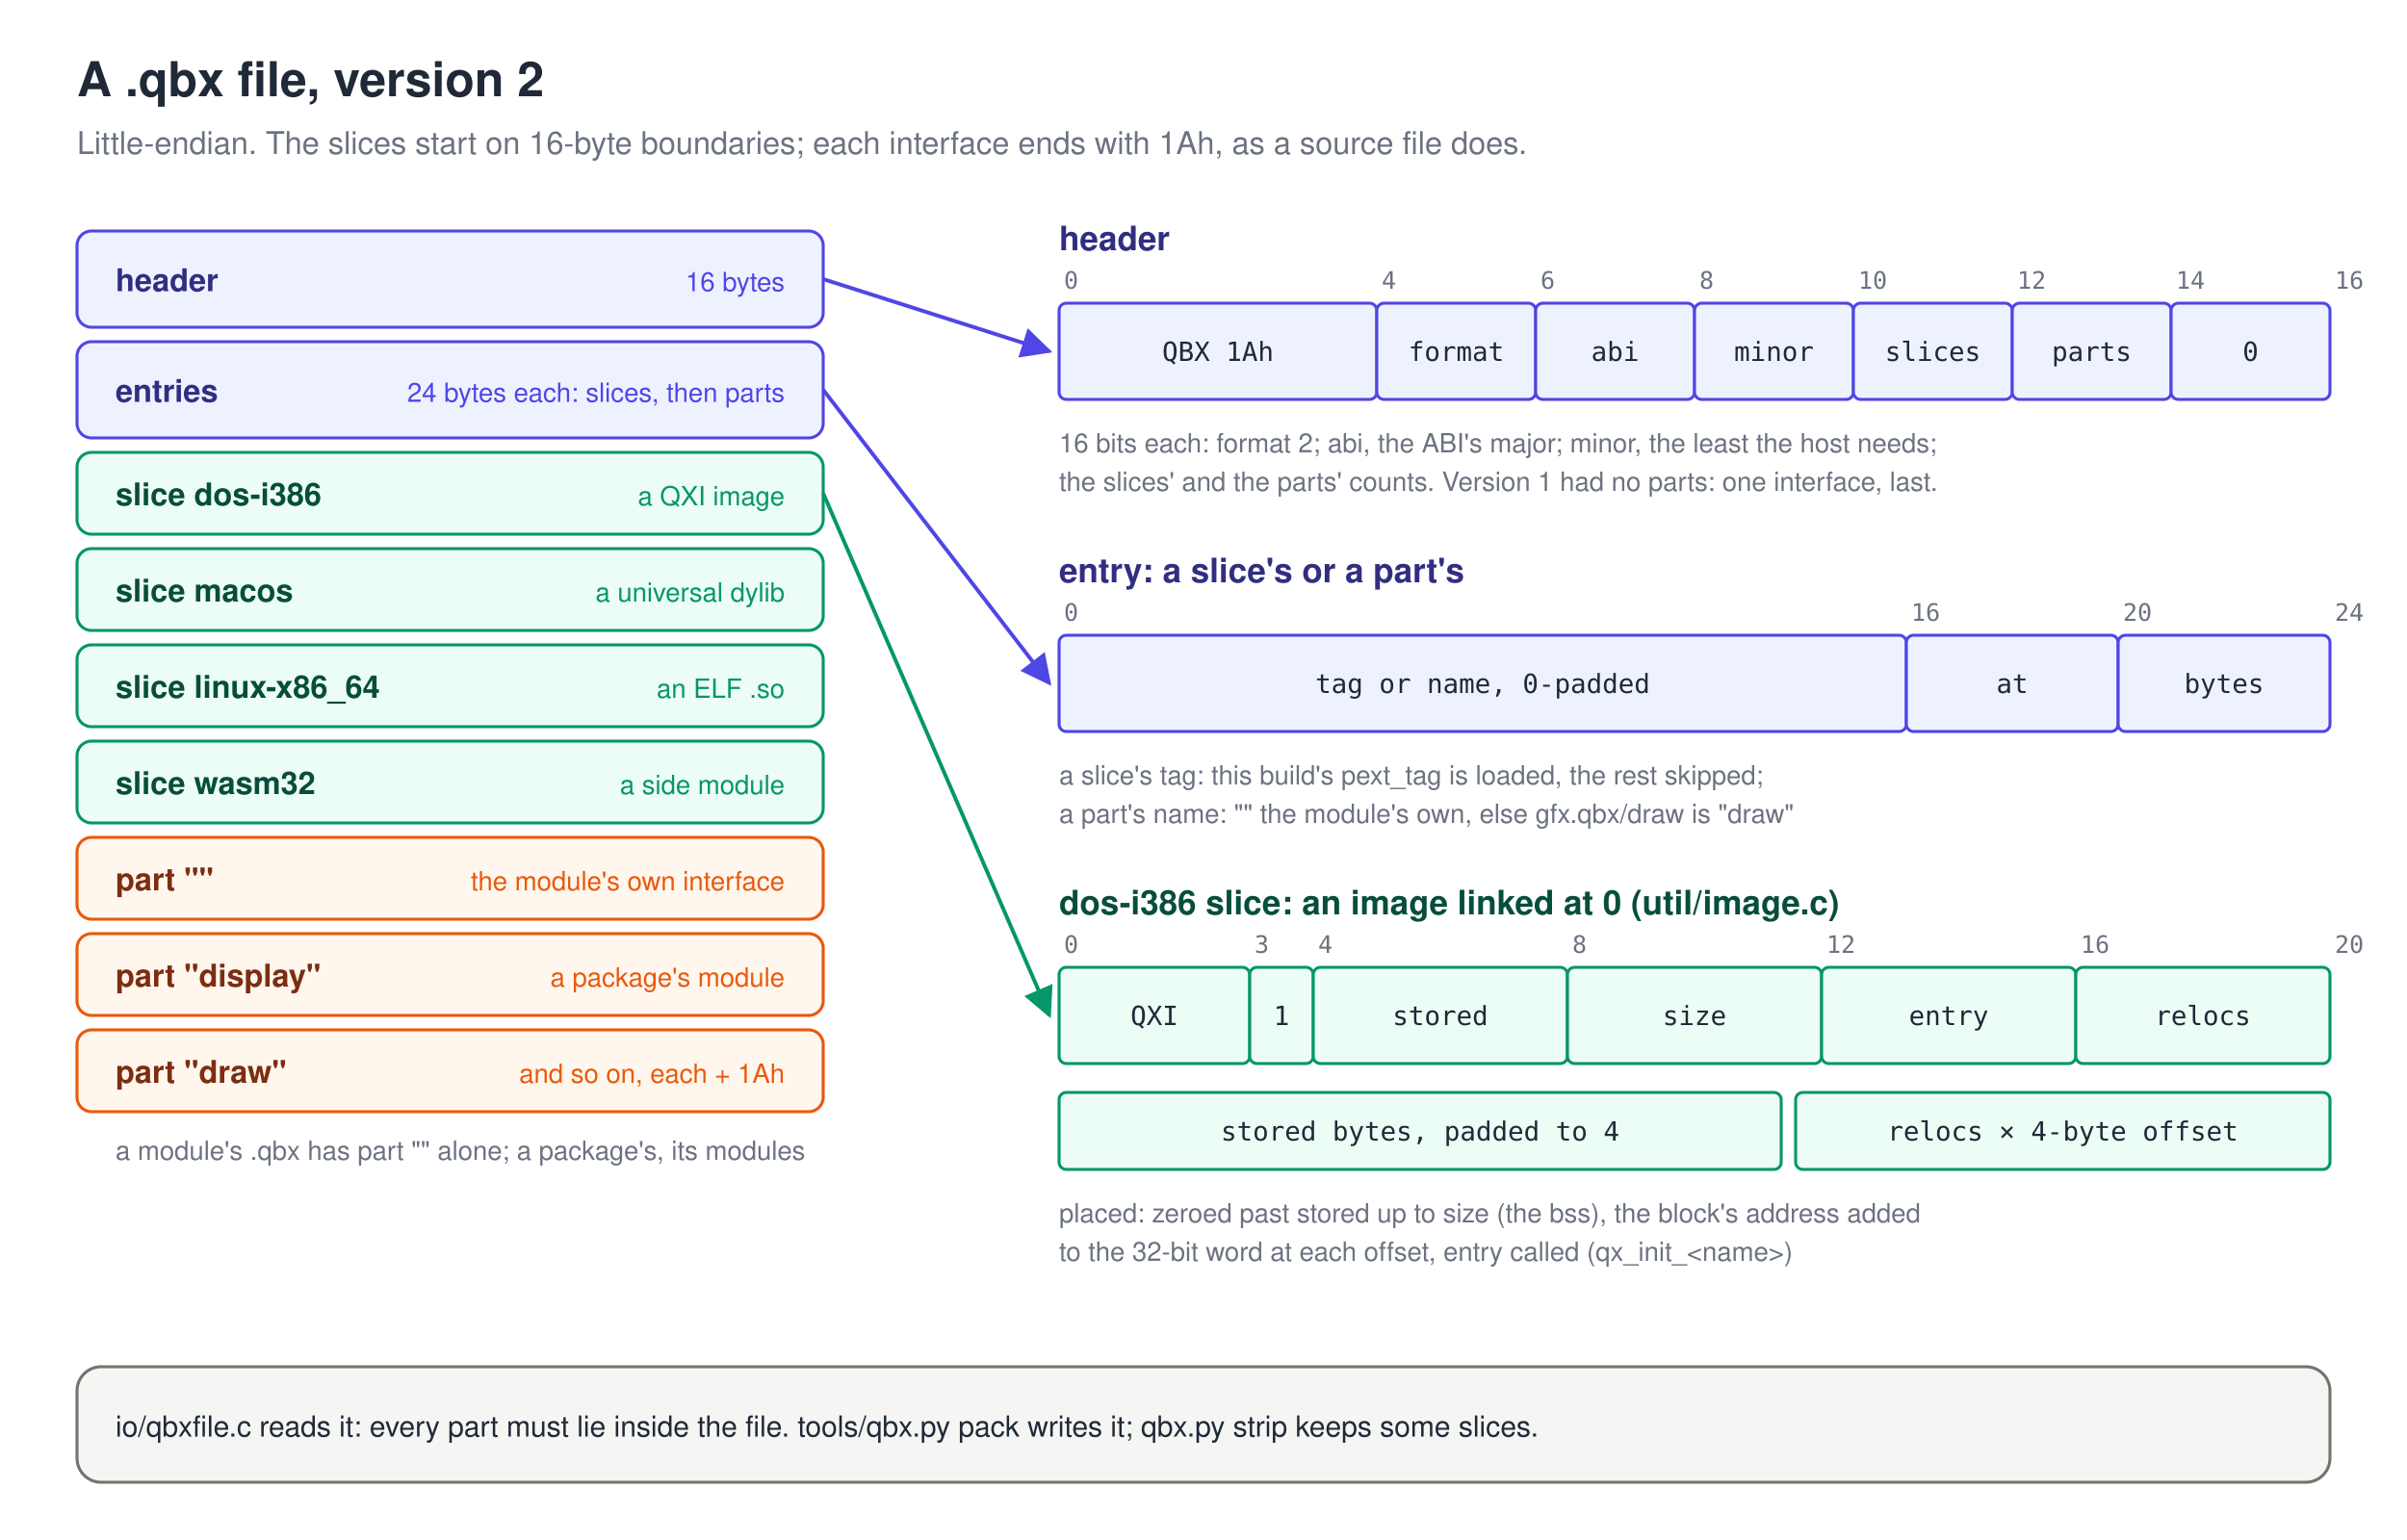
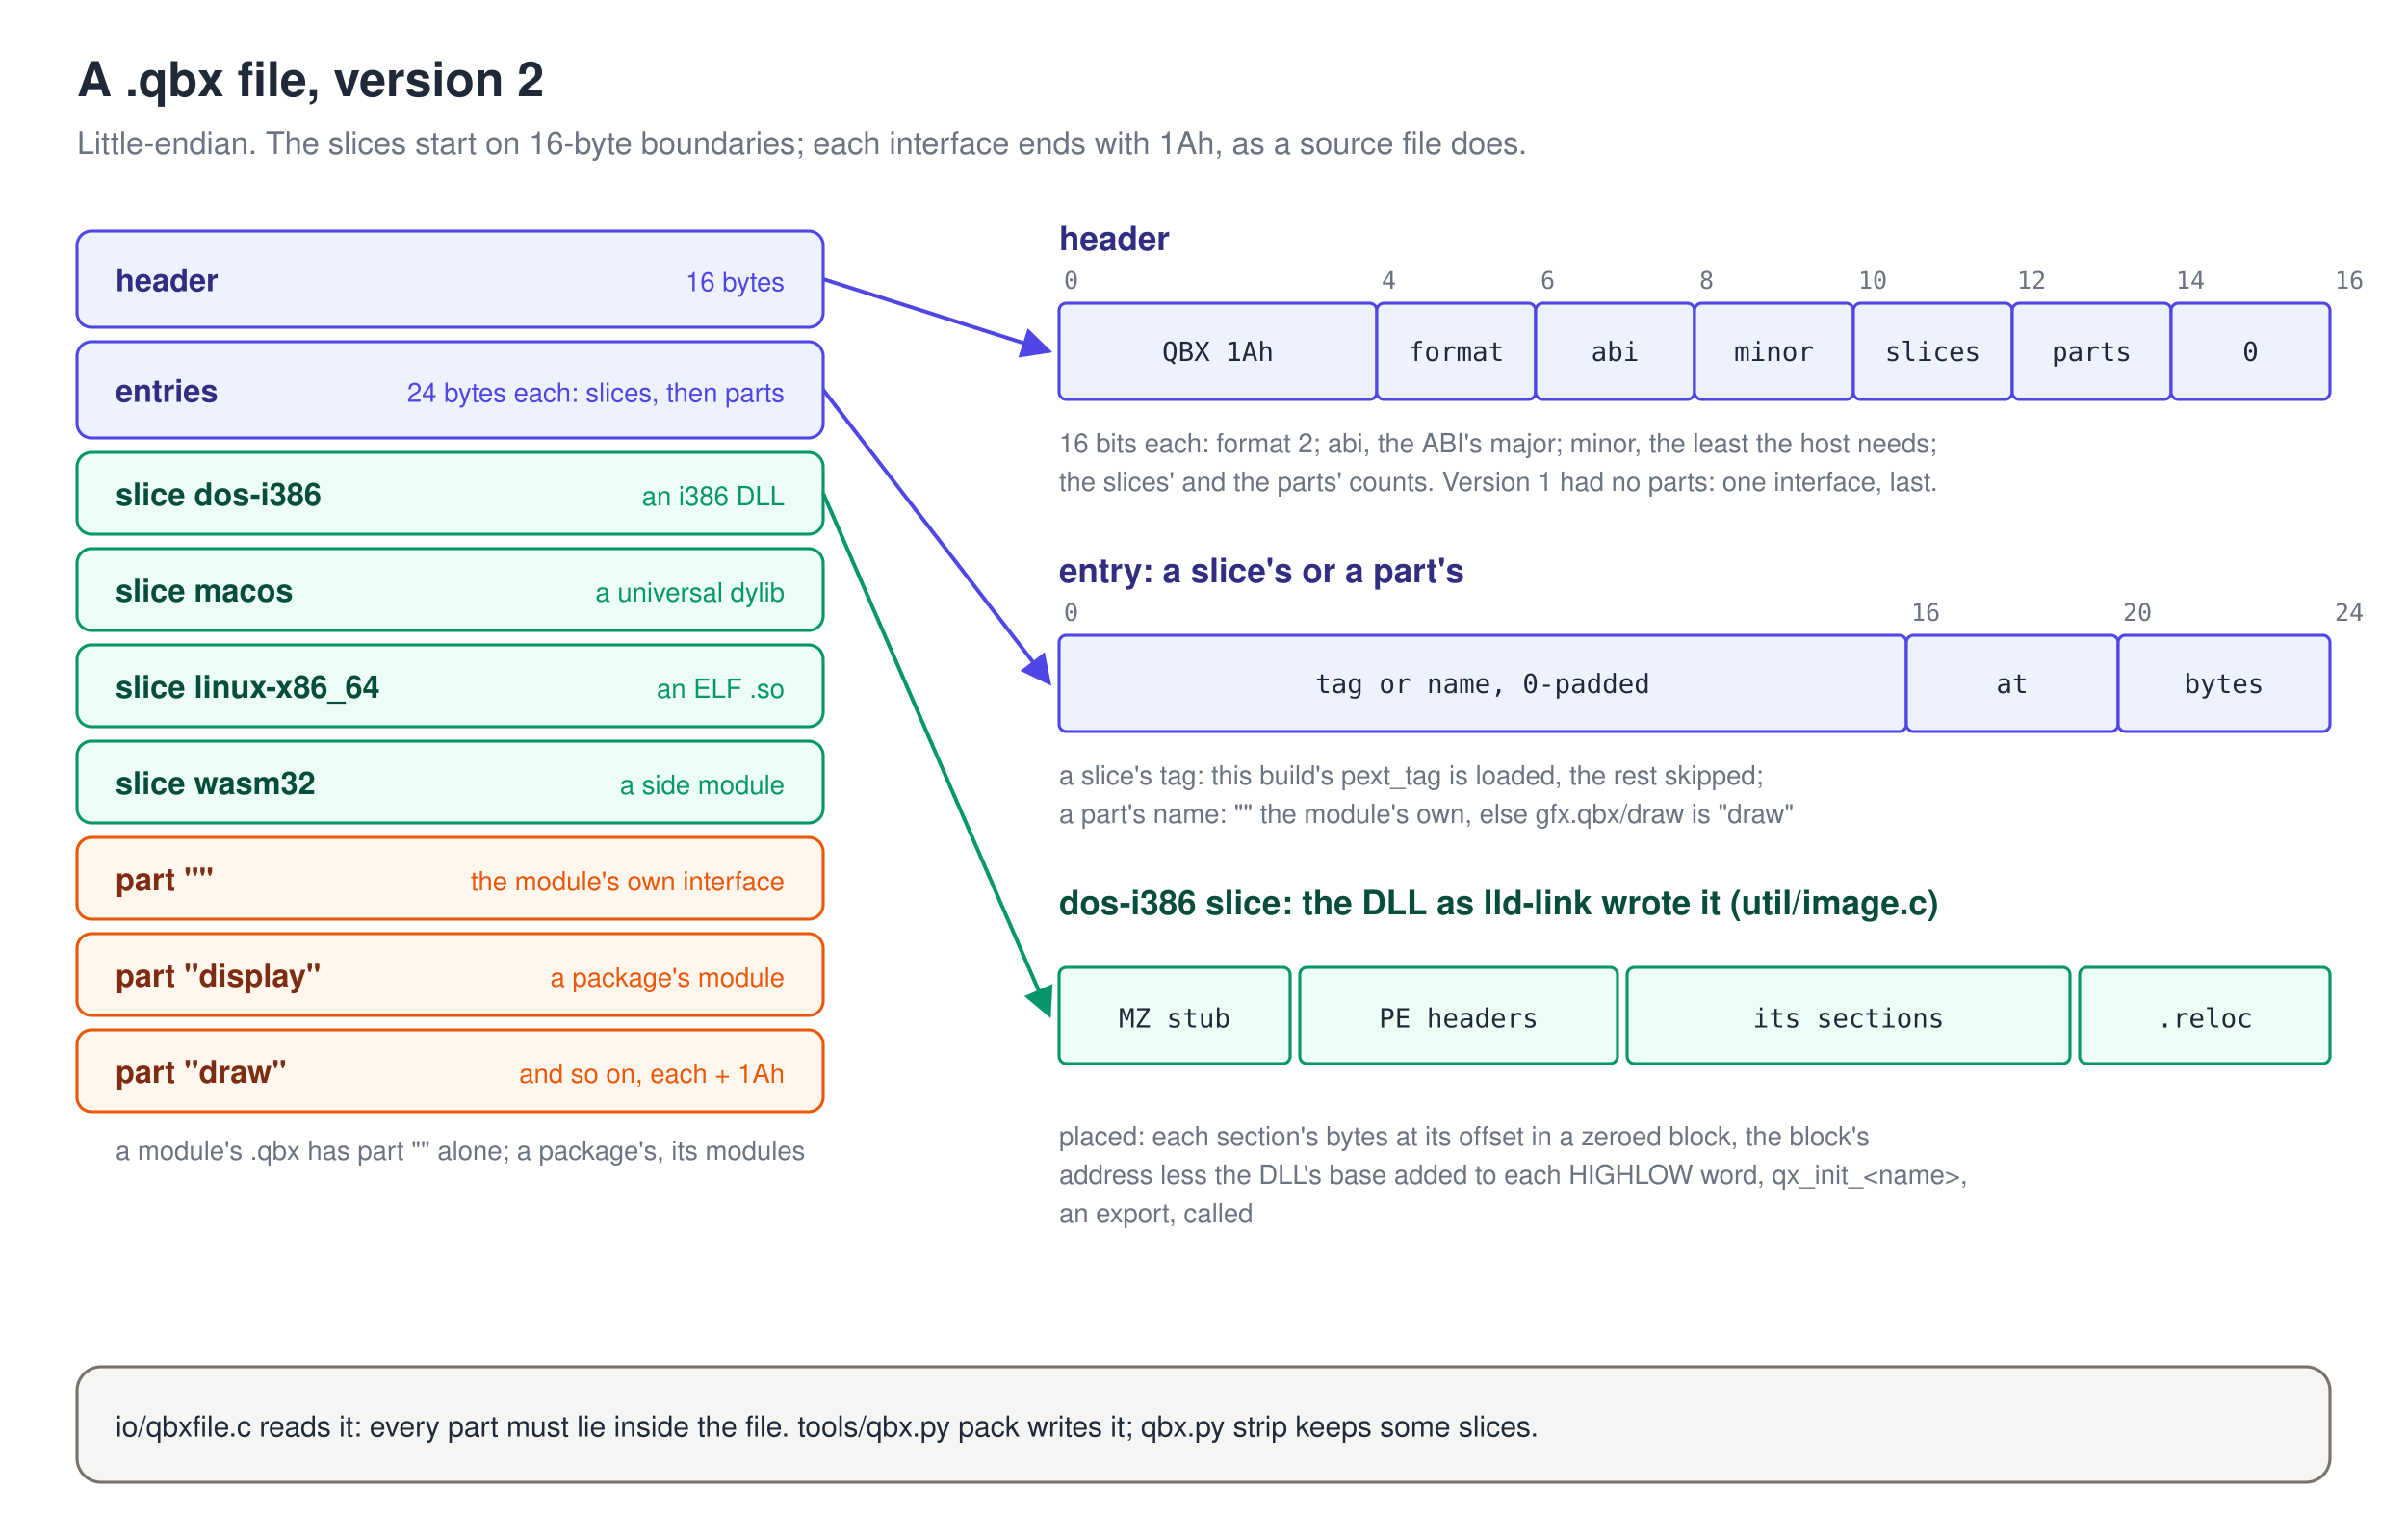
<svg xmlns="http://www.w3.org/2000/svg" width="1000" height="640" viewBox="0 0 1000 640">
  <defs>
    <marker id="ah059669" viewBox="0 0 10 10" refX="9" refY="5" markerWidth="8" markerHeight="8" orient="auto-start-reverse">
      <path d="M0,0 L10,5 L0,10 z" fill="#059669" />
    </marker>
    <marker id="ah4f46e5" viewBox="0 0 10 10" refX="9" refY="5" markerWidth="8" markerHeight="8" orient="auto-start-reverse">
      <path d="M0,0 L10,5 L0,10 z" fill="#4f46e5" />
    </marker>
  </defs>
  <rect width="1000" height="640" fill="#ffffff" />
  <text x="32" y="40" font-family="-apple-system, 'Segoe UI', Helvetica, Arial, sans-serif" font-size="20" font-weight="700" fill="#1f2937" text-anchor="start">A .qbx file, version 2</text>
  <text x="32" y="64" font-family="-apple-system, 'Segoe UI', Helvetica, Arial, sans-serif" font-size="13" font-weight="400" fill="#6b7280" text-anchor="start">Little-endian. The slices start on 16-byte boundaries; each interface ends with 1Ah, as a source file does.</text>
  <rect x="32" y="96" width="310" height="40" rx="6" fill="#eef2ff" stroke="#4f46e5" stroke-width="1.25" />
  <text x="48" y="121.0" font-family="-apple-system, 'Segoe UI', Helvetica, Arial, sans-serif" font-size="13" font-weight="700" fill="#312e81" text-anchor="start">header</text>
  <text x="326" y="121.0" font-family="-apple-system, 'Segoe UI', Helvetica, Arial, sans-serif" font-size="11" font-weight="400" fill="#4f46e5" text-anchor="end">16 bytes</text>
  <rect x="32" y="142" width="310" height="40" rx="6" fill="#eef2ff" stroke="#4f46e5" stroke-width="1.25" />
  <text x="48" y="167.0" font-family="-apple-system, 'Segoe UI', Helvetica, Arial, sans-serif" font-size="13" font-weight="700" fill="#312e81" text-anchor="start">entries</text>
  <text x="326" y="167.0" font-family="-apple-system, 'Segoe UI', Helvetica, Arial, sans-serif" font-size="11" font-weight="400" fill="#4f46e5" text-anchor="end">24 bytes each: slices, then parts</text>
  <rect x="32" y="188" width="310" height="34" rx="6" fill="#ecfdf5" stroke="#059669" stroke-width="1.25" />
  <text x="48" y="210.0" font-family="-apple-system, 'Segoe UI', Helvetica, Arial, sans-serif" font-size="13" font-weight="700" fill="#064e3b" text-anchor="start">slice dos-i386</text>
-   <text x="326" y="210.0" font-family="-apple-system, 'Segoe UI', Helvetica, Arial, sans-serif" font-size="11" font-weight="400" fill="#059669" text-anchor="end">a QXI image</text>
+   <text x="326" y="210.0" font-family="-apple-system, 'Segoe UI', Helvetica, Arial, sans-serif" font-size="11" font-weight="400" fill="#059669" text-anchor="end">an i386 DLL</text>
  <rect x="32" y="228" width="310" height="34" rx="6" fill="#ecfdf5" stroke="#059669" stroke-width="1.25" />
  <text x="48" y="250.0" font-family="-apple-system, 'Segoe UI', Helvetica, Arial, sans-serif" font-size="13" font-weight="700" fill="#064e3b" text-anchor="start">slice macos</text>
  <text x="326" y="250.0" font-family="-apple-system, 'Segoe UI', Helvetica, Arial, sans-serif" font-size="11" font-weight="400" fill="#059669" text-anchor="end">a universal dylib</text>
  <rect x="32" y="268" width="310" height="34" rx="6" fill="#ecfdf5" stroke="#059669" stroke-width="1.25" />
  <text x="48" y="290.0" font-family="-apple-system, 'Segoe UI', Helvetica, Arial, sans-serif" font-size="13" font-weight="700" fill="#064e3b" text-anchor="start">slice linux-x86_64</text>
  <text x="326" y="290.0" font-family="-apple-system, 'Segoe UI', Helvetica, Arial, sans-serif" font-size="11" font-weight="400" fill="#059669" text-anchor="end">an ELF .so</text>
  <rect x="32" y="308" width="310" height="34" rx="6" fill="#ecfdf5" stroke="#059669" stroke-width="1.25" />
  <text x="48" y="330.0" font-family="-apple-system, 'Segoe UI', Helvetica, Arial, sans-serif" font-size="13" font-weight="700" fill="#064e3b" text-anchor="start">slice wasm32</text>
  <text x="326" y="330.0" font-family="-apple-system, 'Segoe UI', Helvetica, Arial, sans-serif" font-size="11" font-weight="400" fill="#059669" text-anchor="end">a side module</text>
  <rect x="32" y="348" width="310" height="34" rx="6" fill="#fff7ed" stroke="#ea580c" stroke-width="1.25" />
  <text x="48" y="370.0" font-family="-apple-system, 'Segoe UI', Helvetica, Arial, sans-serif" font-size="13" font-weight="700" fill="#7c2d12" text-anchor="start">part ""</text>
  <text x="326" y="370.0" font-family="-apple-system, 'Segoe UI', Helvetica, Arial, sans-serif" font-size="11" font-weight="400" fill="#ea580c" text-anchor="end">the module's own interface</text>
  <rect x="32" y="388" width="310" height="34" rx="6" fill="#fff7ed" stroke="#ea580c" stroke-width="1.25" />
  <text x="48" y="410.0" font-family="-apple-system, 'Segoe UI', Helvetica, Arial, sans-serif" font-size="13" font-weight="700" fill="#7c2d12" text-anchor="start">part "display"</text>
  <text x="326" y="410.0" font-family="-apple-system, 'Segoe UI', Helvetica, Arial, sans-serif" font-size="11" font-weight="400" fill="#ea580c" text-anchor="end">a package's module</text>
  <rect x="32" y="428" width="310" height="34" rx="6" fill="#fff7ed" stroke="#ea580c" stroke-width="1.25" />
  <text x="48" y="450.0" font-family="-apple-system, 'Segoe UI', Helvetica, Arial, sans-serif" font-size="13" font-weight="700" fill="#7c2d12" text-anchor="start">part "draw"</text>
  <text x="326" y="450.0" font-family="-apple-system, 'Segoe UI', Helvetica, Arial, sans-serif" font-size="11" font-weight="400" fill="#ea580c" text-anchor="end">and so on, each + 1Ah</text>
  <text x="48" y="482" font-family="-apple-system, 'Segoe UI', Helvetica, Arial, sans-serif" font-size="11" font-weight="400" fill="#6b7280" text-anchor="start">a module's .qbx has part "" alone; a package's, its modules</text>
  <text x="440" y="104" font-family="-apple-system, 'Segoe UI', Helvetica, Arial, sans-serif" font-size="14" font-weight="700" fill="#312e81" text-anchor="start">header</text>
  <rect x="440" y="126" width="132" height="40" rx="3" fill="#eef2ff" stroke="#4f46e5" stroke-width="1.25" />
  <text x="506.0" y="150.0" font-family="'SF Mono', Menlo, Consolas, monospace" font-size="11" font-weight="400" fill="#1f2937" text-anchor="middle">QBX 1Ah</text>
  <text x="442" y="120" font-family="'SF Mono', Menlo, Consolas, monospace" font-size="10" font-weight="400" fill="#6b7280" text-anchor="start">0</text>
  <rect x="572" y="126" width="66" height="40" rx="3" fill="#eef2ff" stroke="#4f46e5" stroke-width="1.25" />
  <text x="605.0" y="150.0" font-family="'SF Mono', Menlo, Consolas, monospace" font-size="11" font-weight="400" fill="#1f2937" text-anchor="middle">format</text>
  <text x="574" y="120" font-family="'SF Mono', Menlo, Consolas, monospace" font-size="10" font-weight="400" fill="#6b7280" text-anchor="start">4</text>
  <rect x="638" y="126" width="66" height="40" rx="3" fill="#eef2ff" stroke="#4f46e5" stroke-width="1.25" />
  <text x="671.0" y="150.0" font-family="'SF Mono', Menlo, Consolas, monospace" font-size="11" font-weight="400" fill="#1f2937" text-anchor="middle">abi</text>
  <text x="640" y="120" font-family="'SF Mono', Menlo, Consolas, monospace" font-size="10" font-weight="400" fill="#6b7280" text-anchor="start">6</text>
  <rect x="704" y="126" width="66" height="40" rx="3" fill="#eef2ff" stroke="#4f46e5" stroke-width="1.25" />
  <text x="737.0" y="150.0" font-family="'SF Mono', Menlo, Consolas, monospace" font-size="11" font-weight="400" fill="#1f2937" text-anchor="middle">minor</text>
  <text x="706" y="120" font-family="'SF Mono', Menlo, Consolas, monospace" font-size="10" font-weight="400" fill="#6b7280" text-anchor="start">8</text>
  <rect x="770" y="126" width="66" height="40" rx="3" fill="#eef2ff" stroke="#4f46e5" stroke-width="1.25" />
  <text x="803.0" y="150.0" font-family="'SF Mono', Menlo, Consolas, monospace" font-size="11" font-weight="400" fill="#1f2937" text-anchor="middle">slices</text>
  <text x="772" y="120" font-family="'SF Mono', Menlo, Consolas, monospace" font-size="10" font-weight="400" fill="#6b7280" text-anchor="start">10</text>
  <rect x="836" y="126" width="66" height="40" rx="3" fill="#eef2ff" stroke="#4f46e5" stroke-width="1.25" />
  <text x="869.0" y="150.0" font-family="'SF Mono', Menlo, Consolas, monospace" font-size="11" font-weight="400" fill="#1f2937" text-anchor="middle">parts</text>
  <text x="838" y="120" font-family="'SF Mono', Menlo, Consolas, monospace" font-size="10" font-weight="400" fill="#6b7280" text-anchor="start">12</text>
  <rect x="902" y="126" width="66" height="40" rx="3" fill="#eef2ff" stroke="#4f46e5" stroke-width="1.25" />
  <text x="935.0" y="150.0" font-family="'SF Mono', Menlo, Consolas, monospace" font-size="11" font-weight="400" fill="#1f2937" text-anchor="middle">0</text>
  <text x="904" y="120" font-family="'SF Mono', Menlo, Consolas, monospace" font-size="10" font-weight="400" fill="#6b7280" text-anchor="start">14</text>
  <text x="970" y="120" font-family="'SF Mono', Menlo, Consolas, monospace" font-size="10" font-weight="400" fill="#6b7280" text-anchor="start">16</text>
  <text x="440" y="188" font-family="-apple-system, 'Segoe UI', Helvetica, Arial, sans-serif" font-size="11" font-weight="400" fill="#6b7280" text-anchor="start">16 bits each: format 2; abi, the ABI's major; minor, the least the host needs;</text>
  <text x="440" y="204" font-family="-apple-system, 'Segoe UI', Helvetica, Arial, sans-serif" font-size="11" font-weight="400" fill="#6b7280" text-anchor="start">the slices' and the parts' counts. Version 1 had no parts: one interface, last.</text>
  <text x="440" y="242" font-family="-apple-system, 'Segoe UI', Helvetica, Arial, sans-serif" font-size="14" font-weight="700" fill="#312e81" text-anchor="start">entry: a slice's or a part's</text>
  <rect x="440" y="264" width="352" height="40" rx="3" fill="#eef2ff" stroke="#4f46e5" stroke-width="1.25" />
  <text x="616.0" y="288.0" font-family="'SF Mono', Menlo, Consolas, monospace" font-size="11" font-weight="400" fill="#1f2937" text-anchor="middle">tag or name, 0-padded</text>
  <text x="442" y="258" font-family="'SF Mono', Menlo, Consolas, monospace" font-size="10" font-weight="400" fill="#6b7280" text-anchor="start">0</text>
  <rect x="792" y="264" width="88" height="40" rx="3" fill="#eef2ff" stroke="#4f46e5" stroke-width="1.25" />
  <text x="836.0" y="288.0" font-family="'SF Mono', Menlo, Consolas, monospace" font-size="11" font-weight="400" fill="#1f2937" text-anchor="middle">at</text>
  <text x="794" y="258" font-family="'SF Mono', Menlo, Consolas, monospace" font-size="10" font-weight="400" fill="#6b7280" text-anchor="start">16</text>
  <rect x="880" y="264" width="88" height="40" rx="3" fill="#eef2ff" stroke="#4f46e5" stroke-width="1.25" />
  <text x="924.0" y="288.0" font-family="'SF Mono', Menlo, Consolas, monospace" font-size="11" font-weight="400" fill="#1f2937" text-anchor="middle">bytes</text>
  <text x="882" y="258" font-family="'SF Mono', Menlo, Consolas, monospace" font-size="10" font-weight="400" fill="#6b7280" text-anchor="start">20</text>
  <text x="970" y="258" font-family="'SF Mono', Menlo, Consolas, monospace" font-size="10" font-weight="400" fill="#6b7280" text-anchor="start">24</text>
  <text x="440" y="326" font-family="-apple-system, 'Segoe UI', Helvetica, Arial, sans-serif" font-size="11" font-weight="400" fill="#6b7280" text-anchor="start">a slice's tag: this build's pext_tag is loaded, the rest skipped;</text>
  <text x="440" y="342" font-family="-apple-system, 'Segoe UI', Helvetica, Arial, sans-serif" font-size="11" font-weight="400" fill="#6b7280" text-anchor="start">a part's name: "" the module's own, else gfx.qbx/draw is "draw"</text>
-   <text x="440" y="380" font-family="-apple-system, 'Segoe UI', Helvetica, Arial, sans-serif" font-size="14" font-weight="700" fill="#064e3b" text-anchor="start">dos-i386 slice: an image linked at 0 (util/image.c)</text>
-   <rect x="440" y="402" width="79.2" height="40" rx="3" fill="#ecfdf5" stroke="#059669" stroke-width="1.25" />
-   <text x="479.6" y="426.0" font-family="'SF Mono', Menlo, Consolas, monospace" font-size="11" font-weight="400" fill="#1f2937" text-anchor="middle">QXI</text>
-   <text x="442" y="396" font-family="'SF Mono', Menlo, Consolas, monospace" font-size="10" font-weight="400" fill="#6b7280" text-anchor="start">0</text>
-   <rect x="519.2" y="402" width="26.4" height="40" rx="3" fill="#ecfdf5" stroke="#059669" stroke-width="1.25" />
-   <text x="532.4" y="426.0" font-family="'SF Mono', Menlo, Consolas, monospace" font-size="11" font-weight="400" fill="#1f2937" text-anchor="middle">1</text>
-   <text x="521.2" y="396" font-family="'SF Mono', Menlo, Consolas, monospace" font-size="10" font-weight="400" fill="#6b7280" text-anchor="start">3</text>
-   <rect x="545.6" y="402" width="105.6" height="40" rx="3" fill="#ecfdf5" stroke="#059669" stroke-width="1.25" />
-   <text x="598.4" y="426.0" font-family="'SF Mono', Menlo, Consolas, monospace" font-size="11" font-weight="400" fill="#1f2937" text-anchor="middle">stored</text>
-   <text x="547.6" y="396" font-family="'SF Mono', Menlo, Consolas, monospace" font-size="10" font-weight="400" fill="#6b7280" text-anchor="start">4</text>
-   <rect x="651.2" y="402" width="105.6" height="40" rx="3" fill="#ecfdf5" stroke="#059669" stroke-width="1.25" />
-   <text x="704.0" y="426.0" font-family="'SF Mono', Menlo, Consolas, monospace" font-size="11" font-weight="400" fill="#1f2937" text-anchor="middle">size</text>
-   <text x="653.2" y="396" font-family="'SF Mono', Menlo, Consolas, monospace" font-size="10" font-weight="400" fill="#6b7280" text-anchor="start">8</text>
-   <rect x="756.8" y="402" width="105.6" height="40" rx="3" fill="#ecfdf5" stroke="#059669" stroke-width="1.25" />
-   <text x="809.6" y="426.0" font-family="'SF Mono', Menlo, Consolas, monospace" font-size="11" font-weight="400" fill="#1f2937" text-anchor="middle">entry</text>
-   <text x="758.8" y="396" font-family="'SF Mono', Menlo, Consolas, monospace" font-size="10" font-weight="400" fill="#6b7280" text-anchor="start">12</text>
-   <rect x="862.4" y="402" width="105.6" height="40" rx="3" fill="#ecfdf5" stroke="#059669" stroke-width="1.25" />
-   <text x="915.2" y="426.0" font-family="'SF Mono', Menlo, Consolas, monospace" font-size="11" font-weight="400" fill="#1f2937" text-anchor="middle">relocs</text>
-   <text x="864.4" y="396" font-family="'SF Mono', Menlo, Consolas, monospace" font-size="10" font-weight="400" fill="#6b7280" text-anchor="start">16</text>
-   <text x="970" y="396" font-family="'SF Mono', Menlo, Consolas, monospace" font-size="10" font-weight="400" fill="#6b7280" text-anchor="start">20</text>
-   <rect x="440" y="454" width="300" height="32" rx="3" fill="#ecfdf5" stroke="#059669" stroke-width="1.25" />
-   <text x="590" y="474" font-family="'SF Mono', Menlo, Consolas, monospace" font-size="11" font-weight="400" fill="#1f2937" text-anchor="middle">stored bytes, padded to 4</text>
-   <rect x="746" y="454" width="222" height="32" rx="3" fill="#ecfdf5" stroke="#059669" stroke-width="1.25" />
-   <text x="857" y="474" font-family="'SF Mono', Menlo, Consolas, monospace" font-size="11" font-weight="400" fill="#1f2937" text-anchor="middle">relocs × 4-byte offset</text>
-   <text x="440" y="508" font-family="-apple-system, 'Segoe UI', Helvetica, Arial, sans-serif" font-size="11" font-weight="400" fill="#6b7280" text-anchor="start">placed: zeroed past stored up to size (the bss), the block's address added</text>
-   <text x="440" y="524" font-family="-apple-system, 'Segoe UI', Helvetica, Arial, sans-serif" font-size="11" font-weight="400" fill="#6b7280" text-anchor="start">to the 32-bit word at each offset, entry called (qx_init_&lt;name&gt;)</text>
+   <text x="440" y="380" font-family="-apple-system, 'Segoe UI', Helvetica, Arial, sans-serif" font-size="14" font-weight="700" fill="#064e3b" text-anchor="start">dos-i386 slice: the DLL as lld-link wrote it (util/image.c)</text>
+   <rect x="440" y="402" width="96" height="40" rx="3" fill="#ecfdf5" stroke="#059669" stroke-width="1.25" />
+   <text x="488.0" y="427" font-family="'SF Mono', Menlo, Consolas, monospace" font-size="11" font-weight="400" fill="#1f2937" text-anchor="middle">MZ stub</text>
+   <rect x="540" y="402" width="132" height="40" rx="3" fill="#ecfdf5" stroke="#059669" stroke-width="1.25" />
+   <text x="606.0" y="427" font-family="'SF Mono', Menlo, Consolas, monospace" font-size="11" font-weight="400" fill="#1f2937" text-anchor="middle">PE headers</text>
+   <rect x="676" y="402" width="184" height="40" rx="3" fill="#ecfdf5" stroke="#059669" stroke-width="1.25" />
+   <text x="768.0" y="427" font-family="'SF Mono', Menlo, Consolas, monospace" font-size="11" font-weight="400" fill="#1f2937" text-anchor="middle">its sections</text>
+   <rect x="864" y="402" width="104" height="40" rx="3" fill="#ecfdf5" stroke="#059669" stroke-width="1.25" />
+   <text x="916.0" y="427" font-family="'SF Mono', Menlo, Consolas, monospace" font-size="11" font-weight="400" fill="#1f2937" text-anchor="middle">.reloc</text>
+   <text x="440" y="476" font-family="-apple-system, 'Segoe UI', Helvetica, Arial, sans-serif" font-size="11" font-weight="400" fill="#6b7280" text-anchor="start">placed: each section's bytes at its offset in a zeroed block, the block's</text>
+   <text x="440" y="492" font-family="-apple-system, 'Segoe UI', Helvetica, Arial, sans-serif" font-size="11" font-weight="400" fill="#6b7280" text-anchor="start">address less the DLL's base added to each HIGHLOW word, qx_init_&lt;name&gt;,</text>
+   <text x="440" y="508" font-family="-apple-system, 'Segoe UI', Helvetica, Arial, sans-serif" font-size="11" font-weight="400" fill="#6b7280" text-anchor="start">an export, called</text>
  <path d="M342,116.0 L436,146" fill="none" stroke="#4f46e5" stroke-width="1.6" marker-end="url(#ah4f46e5)" />
  <path d="M342,162.0 L436,284" fill="none" stroke="#4f46e5" stroke-width="1.6" marker-end="url(#ah4f46e5)" />
  <path d="M342,205.0 L436,422" fill="none" stroke="#059669" stroke-width="1.6" marker-end="url(#ah059669)" />
  <rect x="32" y="568" width="936" height="48" rx="10" fill="#f5f5f4" stroke="#78716c" stroke-width="1.25" />
  <text x="48" y="597" font-family="-apple-system, 'Segoe UI', Helvetica, Arial, sans-serif" font-size="12" font-weight="400" fill="#1f2937" text-anchor="start">io/qbxfile.c reads it: every part must lie inside the file. tools/qbx.py pack writes it; qbx.py strip keeps some slices.</text>
</svg>
